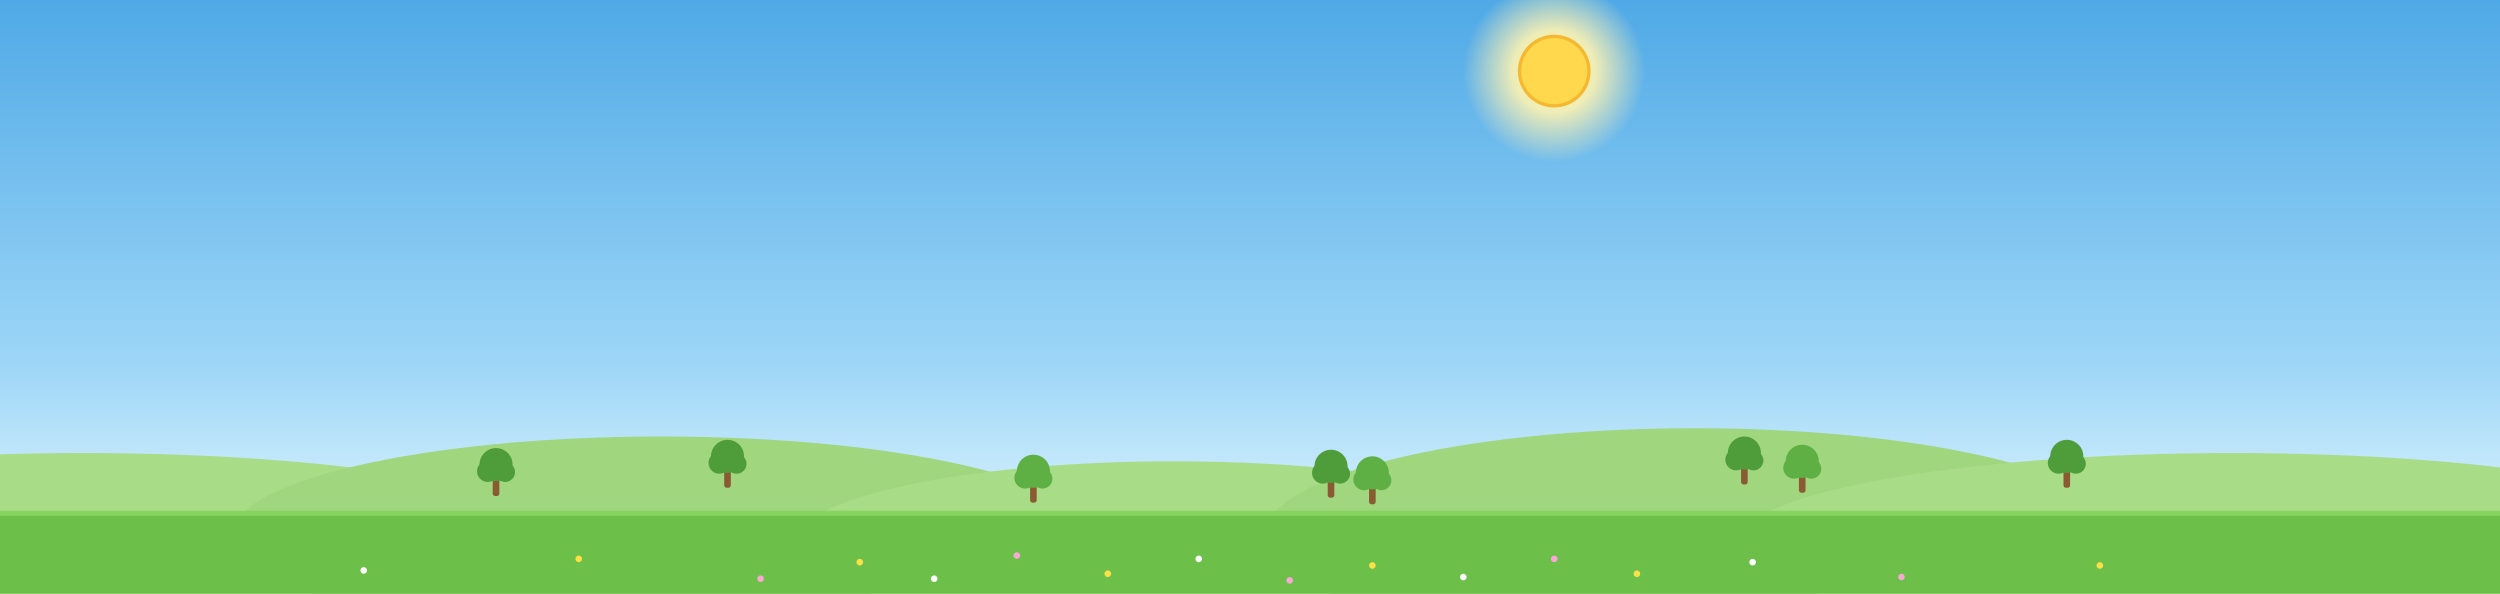
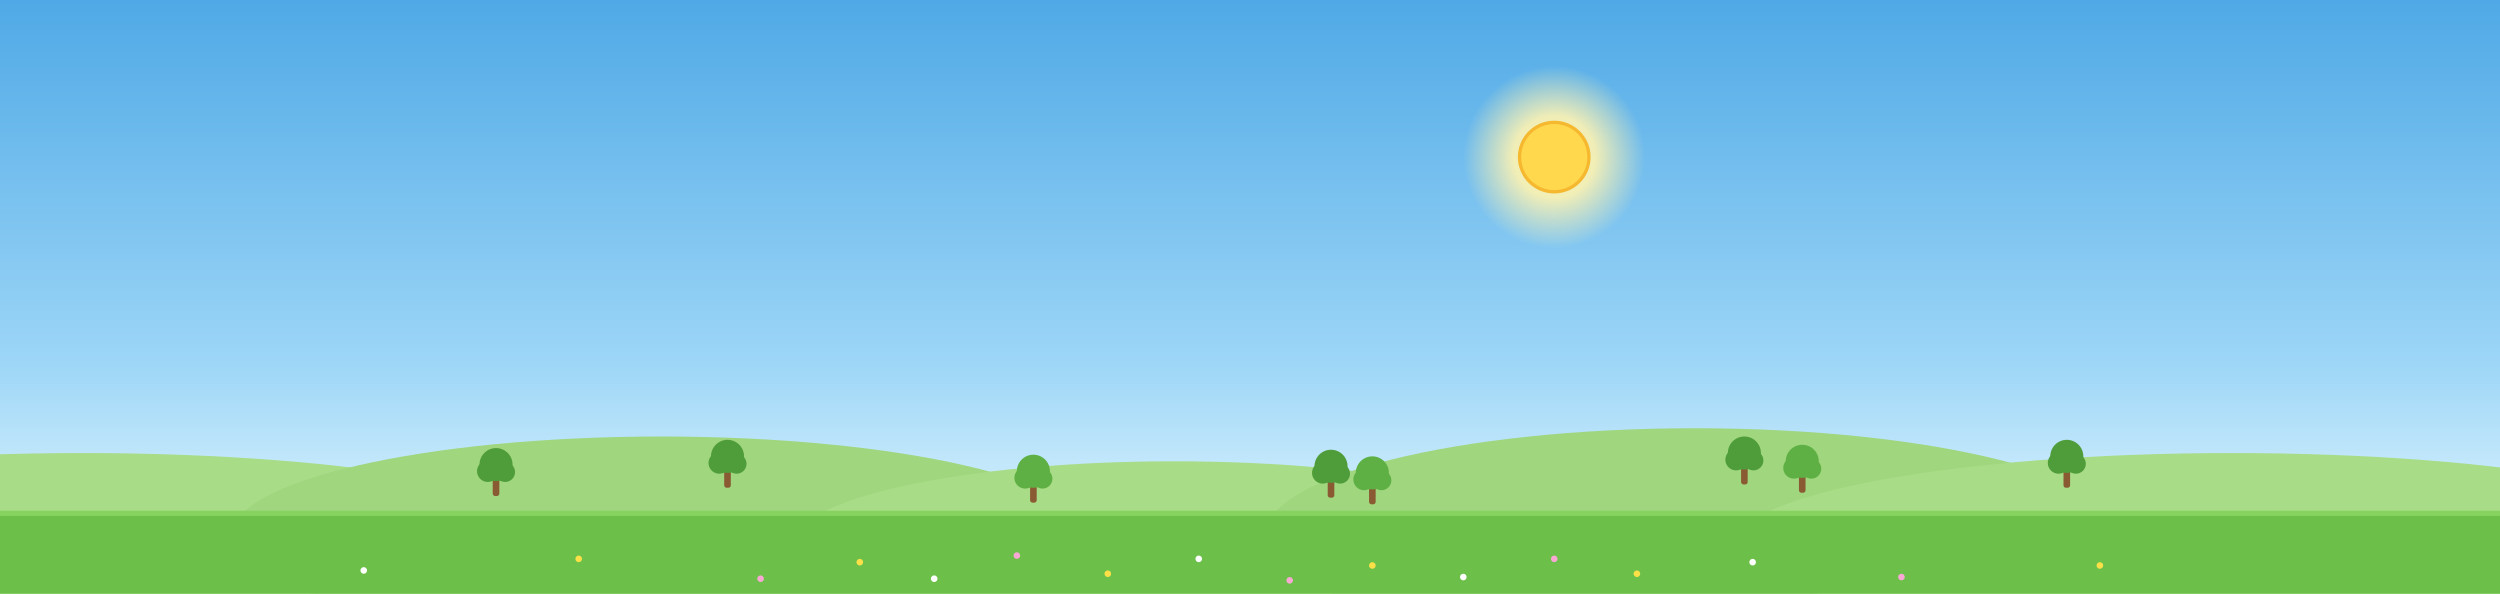
<svg xmlns="http://www.w3.org/2000/svg" viewBox="-1000 0 3024 718">
  <defs>
    <linearGradient id="sky" x1="0" y1="0" x2="0" y2="1">
      <stop offset="0" stop-color="#4fa9e6" />
      <stop offset=".7" stop-color="#9dd6f7" />
      <stop offset="1" stop-color="#d7f1fd" />
    </linearGradient>
    <radialGradient id="glow">
      <stop offset=".45" stop-color="#fff3b0" stop-opacity=".9" />
      <stop offset="1" stop-color="#fff3b0" stop-opacity="0" />
    </radialGradient>
    <g id="tree">
      <rect x="-4" y="-10" width="8" height="22" rx="3" fill="#8a5a33" />
      <circle cx="0" cy="-26" r="20" />
      <circle cx="-10" cy="-18" r="13" />
      <circle cx="11" cy="-17" r="12" />
    </g>
  </defs>
  <rect x="-1000" width="3024" height="628" fill="url(#sky)" />
-   <circle cx="880" cy="86" r="110" fill="url(#glow)" />
-   <circle cx="880" cy="86" r="42" fill="#ffd84d" stroke="#f5b82e" stroke-width="4" />
+   <circle cx="880" cy="190" r="110" fill="url(#glow)" />
+   <circle cx="880" cy="190" r="42" fill="#ffd84d" stroke="#f5b82e" stroke-width="4" />
  <ellipse cx="-900" cy="658" rx="600" ry="110" fill="#a8dc86" />
  <ellipse cx="-200" cy="648" rx="520" ry="120" fill="#9fd67e" />
  <ellipse cx="420" cy="658" rx="460" ry="100" fill="#a8dc86" />
  <ellipse cx="1050" cy="648" rx="520" ry="130" fill="#9fd67e" />
  <ellipse cx="1700" cy="658" rx="600" ry="110" fill="#a8dc86" />
  <use href="#tree" x="-400" y="588" fill="#4f9d3a" />
  <use href="#tree" x="-120" y="578" fill="#4f9d3a" />
  <use href="#tree" x="250" y="596" fill="#5eb044" />
  <use href="#tree" x="610" y="590" fill="#4f9d3a" />
  <use href="#tree" x="660" y="598" fill="#5eb044" />
  <use href="#tree" x="1110" y="574" fill="#4f9d3a" />
  <use href="#tree" x="1180" y="584" fill="#5eb044" />
  <use href="#tree" x="1500" y="578" fill="#4f9d3a" />
  <rect x="-1000" y="618" width="3024" height="100" fill="#6cc04a" />
  <rect x="-1000" y="618" width="3024" height="6" fill="#86d35f" />
  <g>
    <circle cx="-560" cy="690" r="4" fill="#fff" />
    <circle cx="-300" cy="676" r="4" fill="#fde047" />
    <circle cx="-80" cy="700" r="4" fill="#f9a8d4" />
    <circle cx="40" cy="680" r="4" fill="#fde047" />
    <circle cx="130" cy="700" r="4" fill="#fff" />
    <circle cx="230" cy="672" r="4" fill="#f9a8d4" />
    <circle cx="340" cy="694" r="4" fill="#fde047" />
    <circle cx="450" cy="676" r="4" fill="#fff" />
    <circle cx="560" cy="702" r="4" fill="#f9a8d4" />
    <circle cx="660" cy="684" r="4" fill="#fde047" />
    <circle cx="770" cy="698" r="4" fill="#fff" />
    <circle cx="880" cy="676" r="4" fill="#f9a8d4" />
    <circle cx="980" cy="694" r="4" fill="#fde047" />
    <circle cx="1120" cy="680" r="4" fill="#fff" />
    <circle cx="1300" cy="698" r="4" fill="#f9a8d4" />
    <circle cx="1540" cy="684" r="4" fill="#fde047" />
  </g>
</svg>
